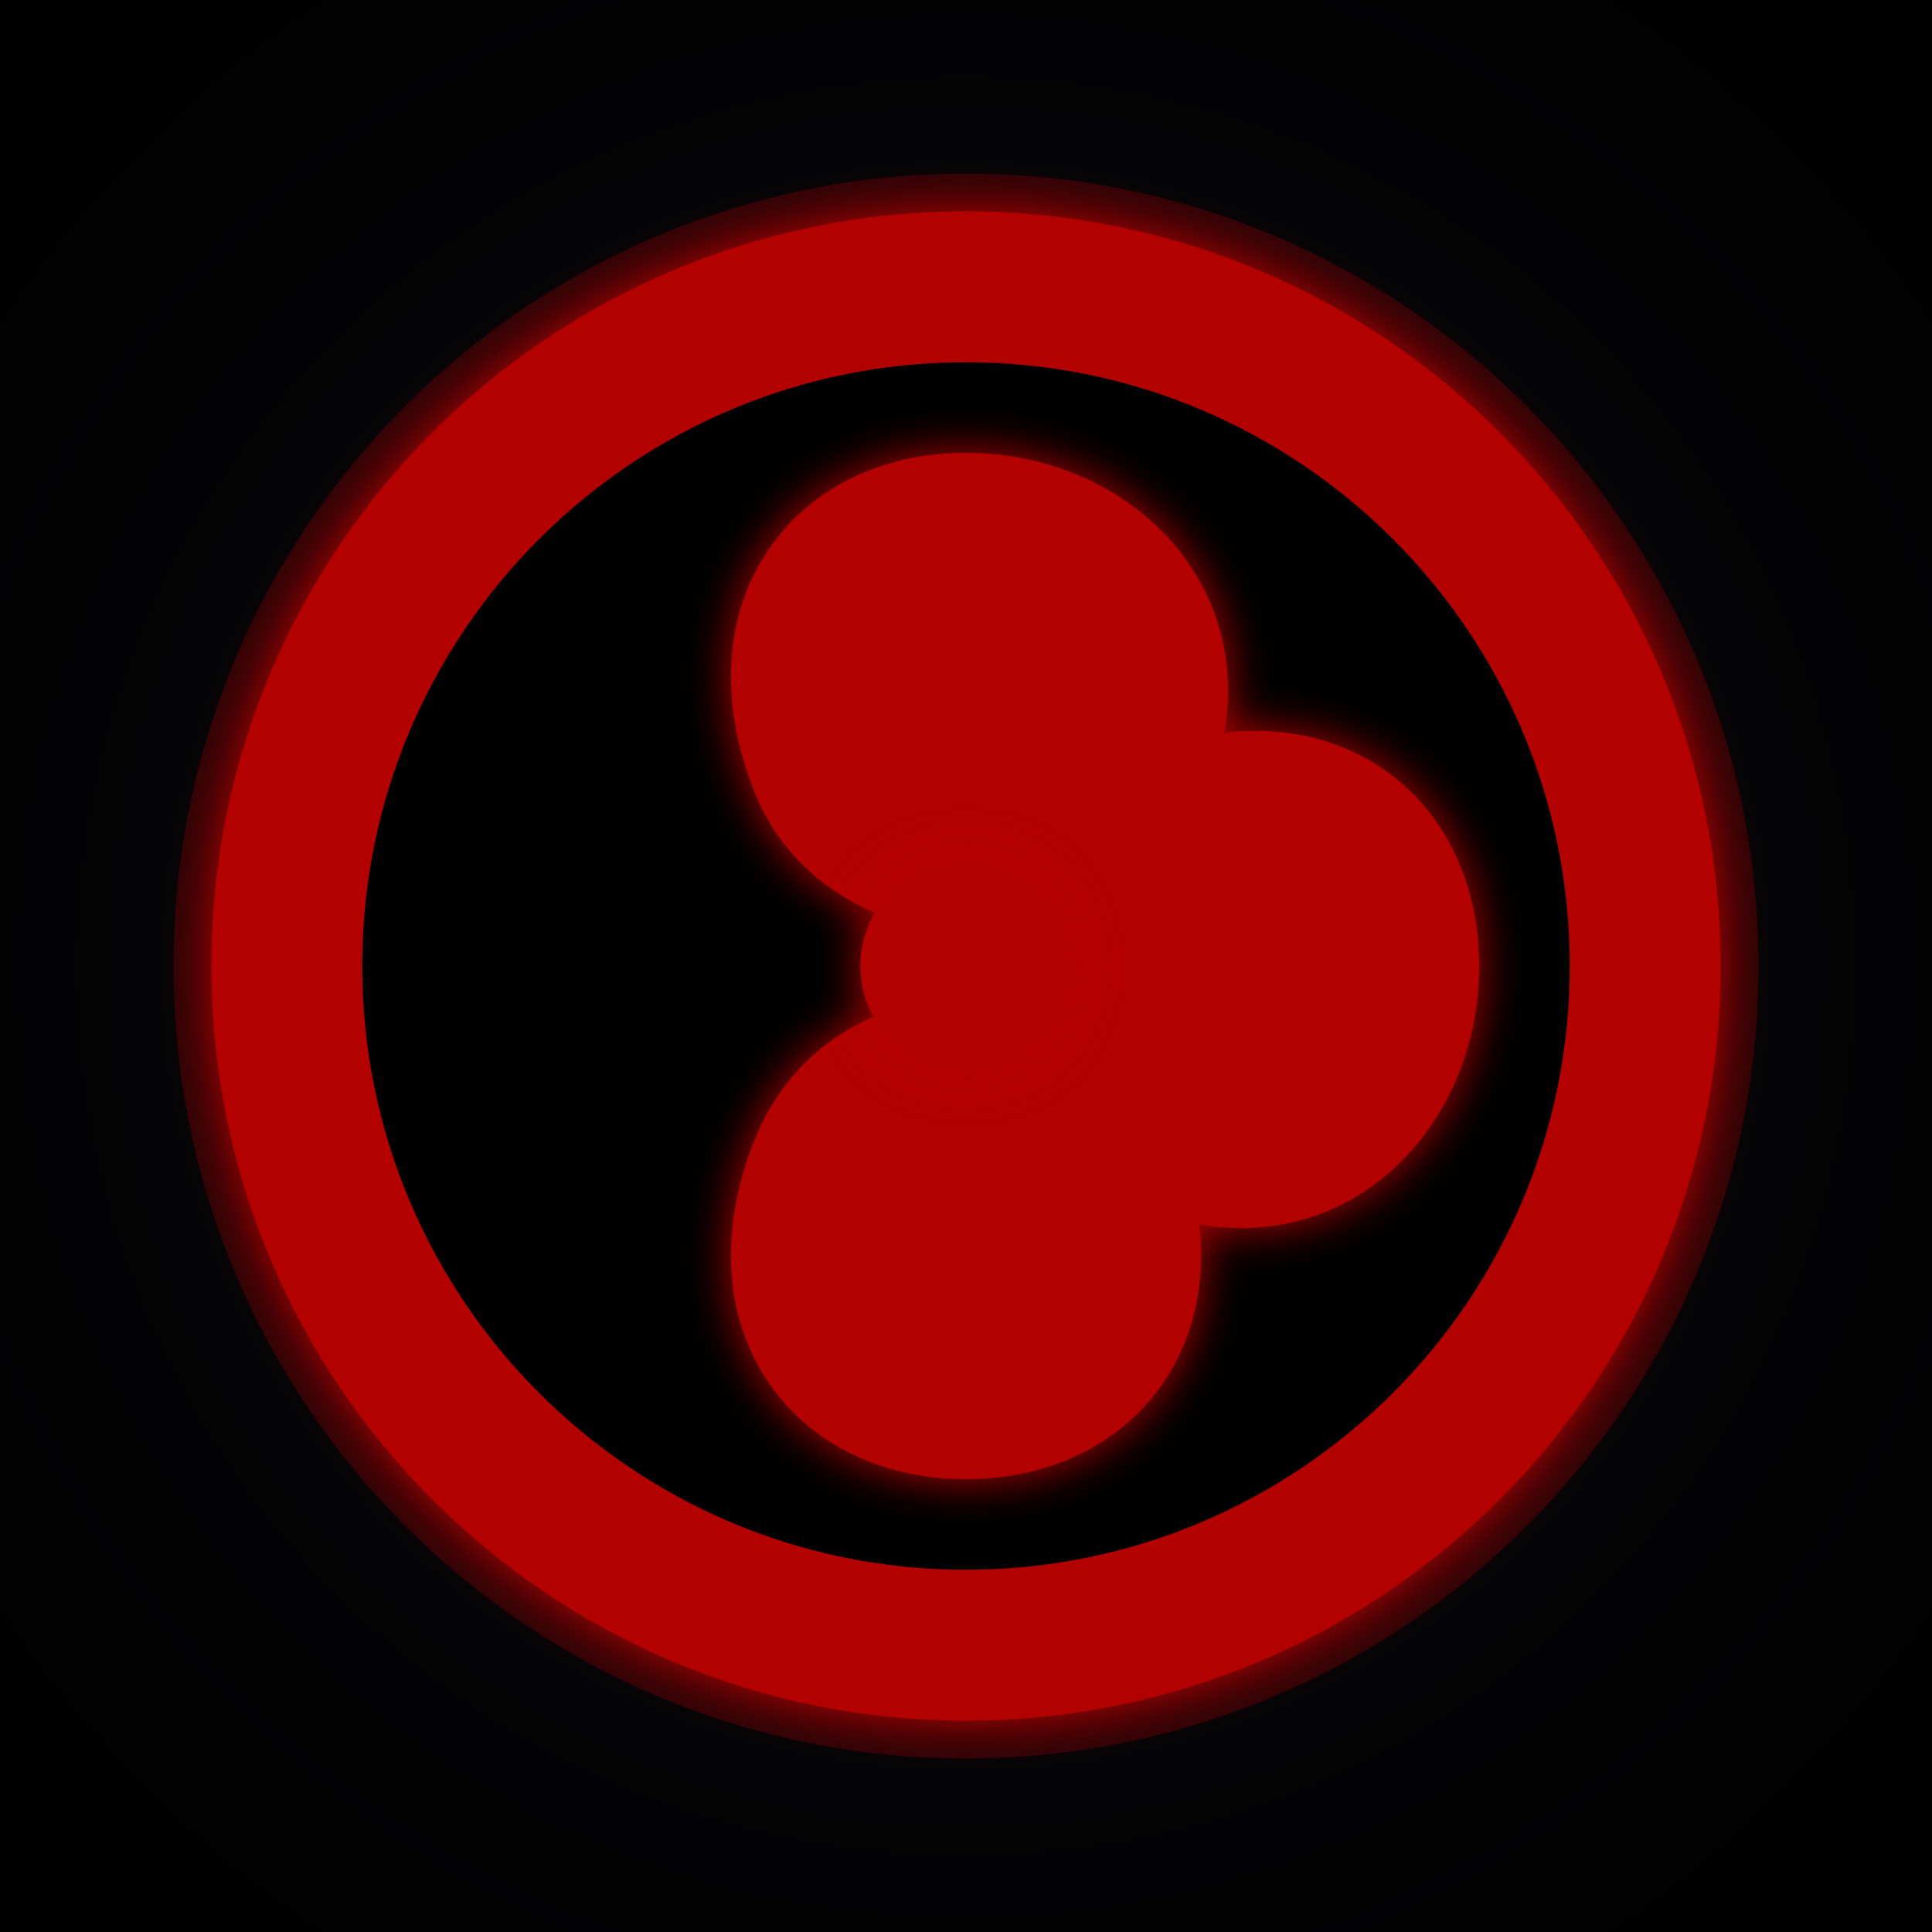
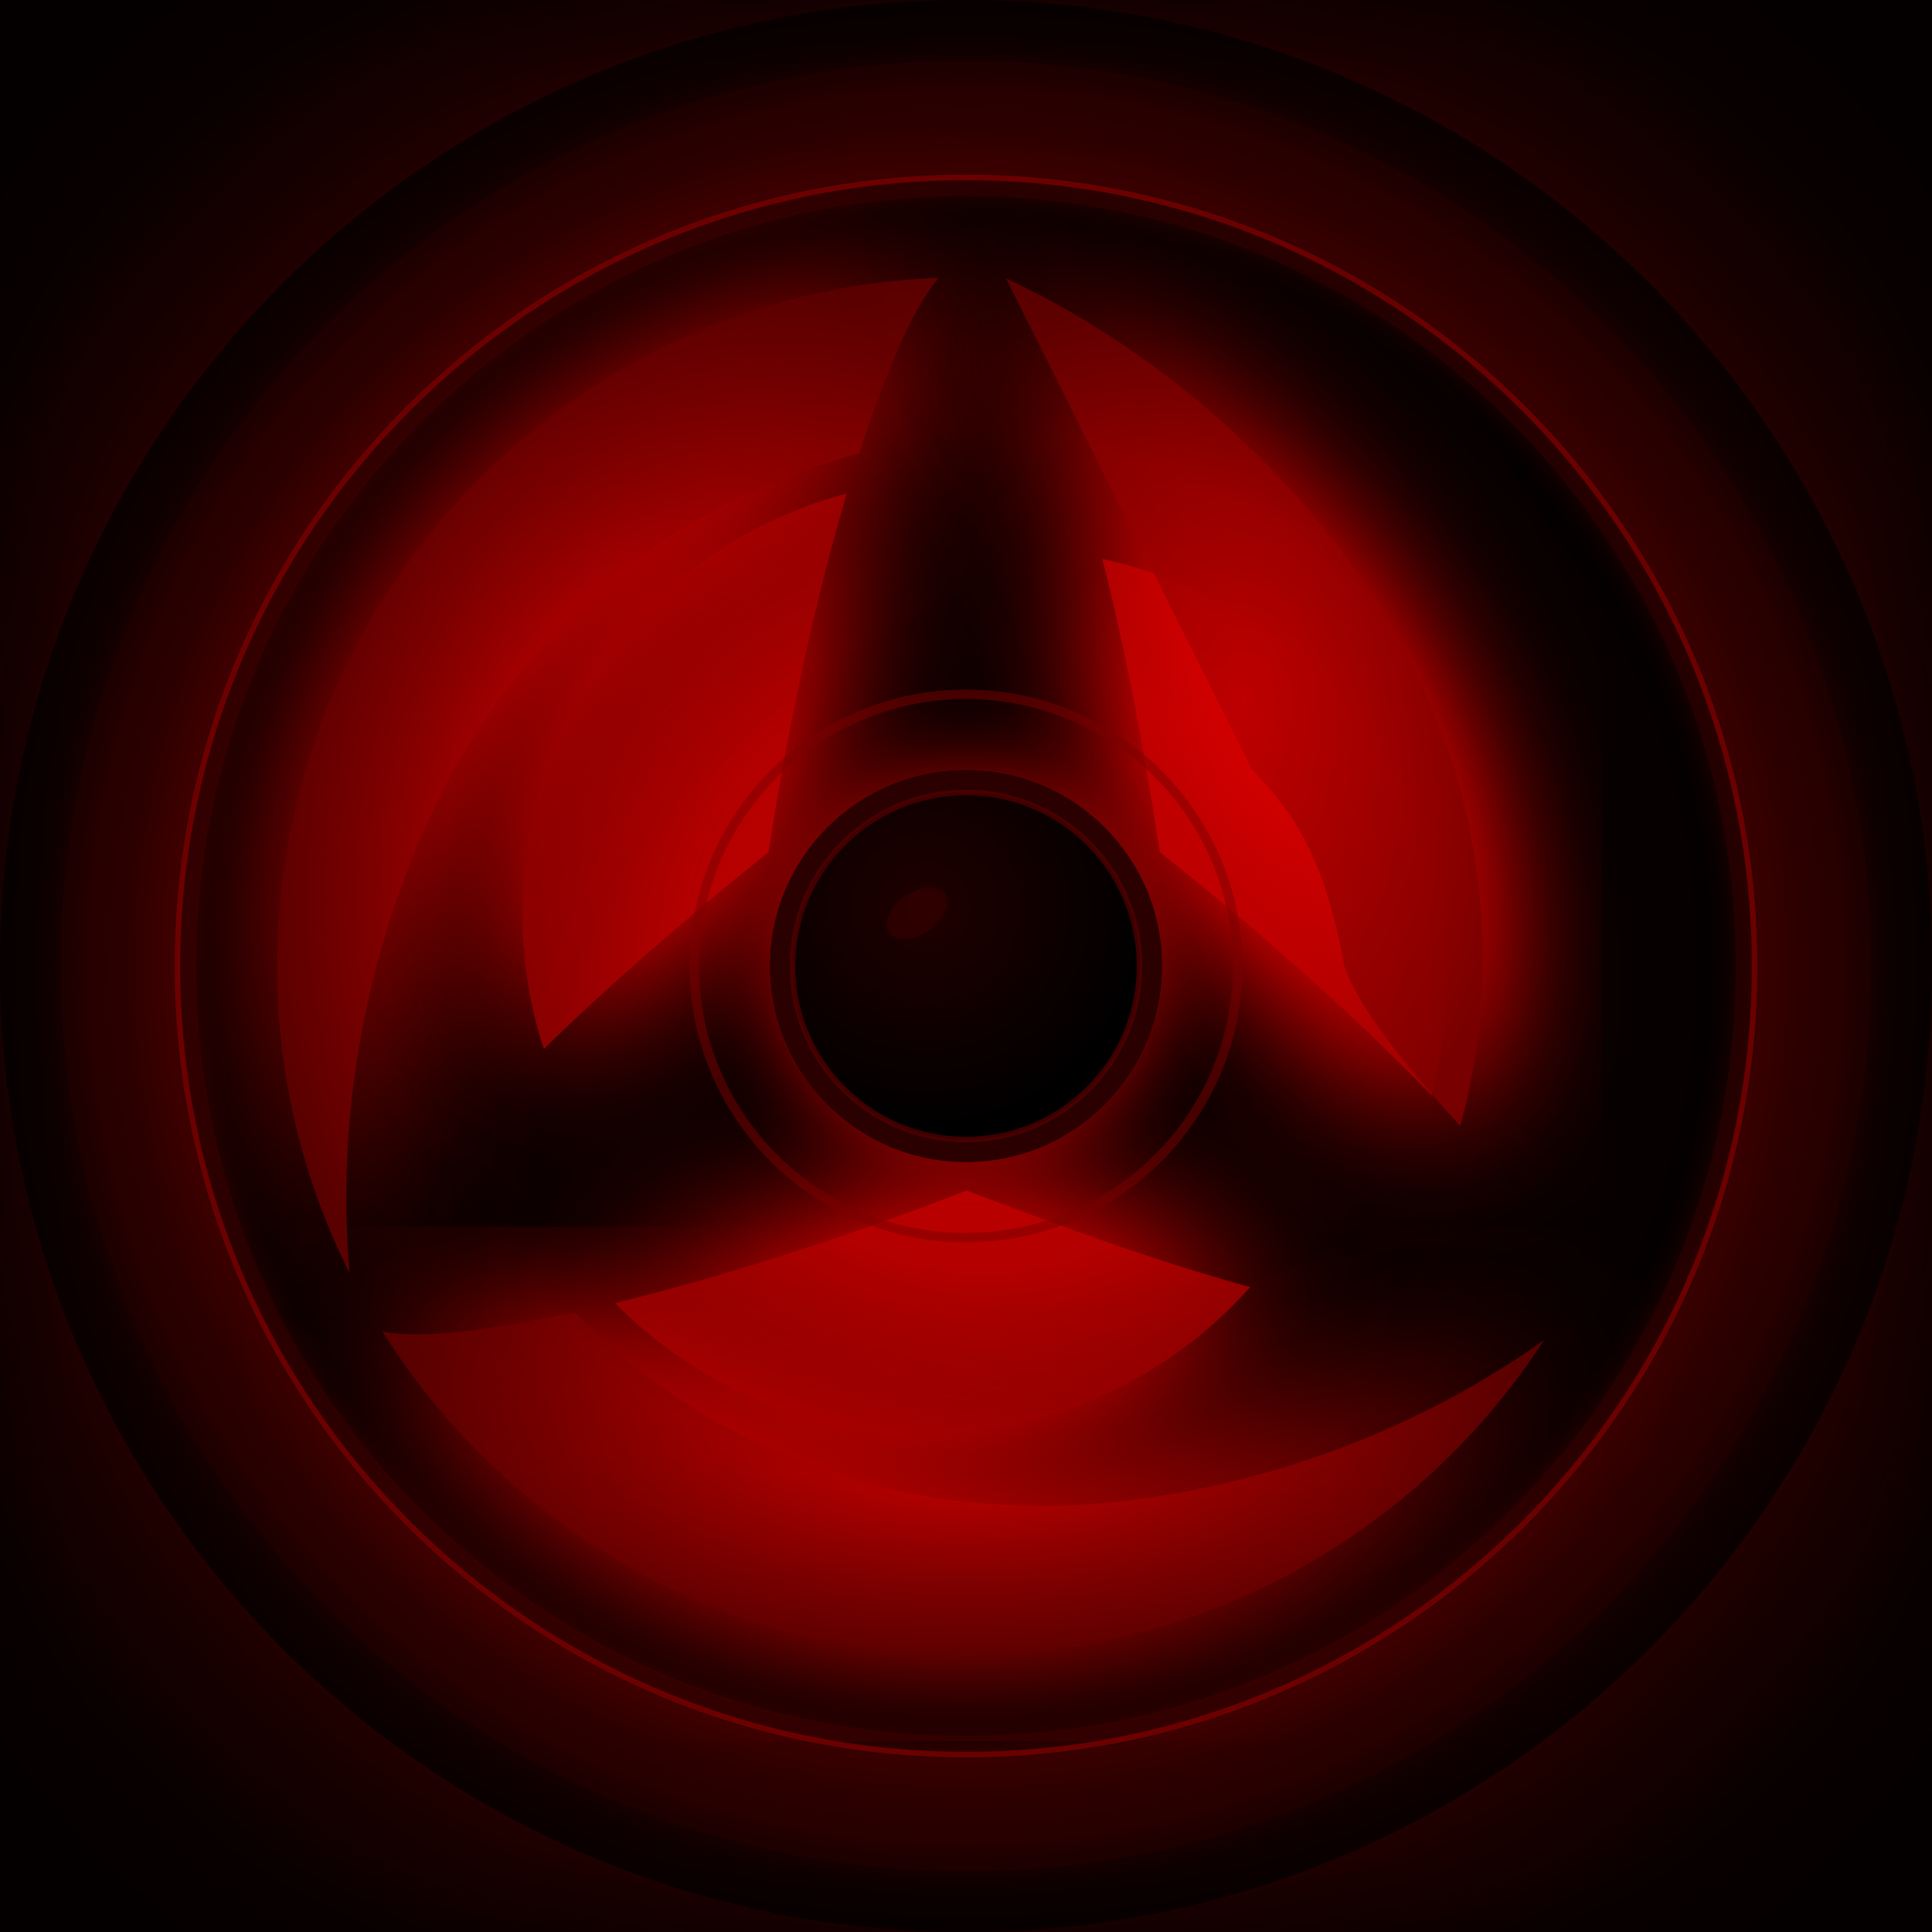
- <svg xmlns="http://www.w3.org/2000/svg" viewBox="0 0 512 512" width="520" height="520">
+ <svg xmlns="http://www.w3.org/2000/svg" viewBox="0 0 512 512" width="512" height="512">
  <defs>
-     <radialGradient id="bg" cx="50%" cy="50%" r="70%">
-       <stop offset="0%" stop-color="#0a0a0f" />
-       <stop offset="100%" stop-color="#000000" />
-     </radialGradient>
-     <radialGradient id="redAura" cx="50%" cy="50%" r="65%">
-       <stop offset="0%" stop-color="#ff1a1a" stop-opacity="0.8" />
-       <stop offset="60%" stop-color="#ff0000" stop-opacity="0.3" />
-       <stop offset="100%" stop-color="#ff0000" stop-opacity="0" />
-     </radialGradient>
-     <filter id="glow" x="-50%" y="-50%" width="200%" height="200%">
-       <feGaussianBlur stdDeviation="6" result="blur" />
+     <filter id="fAura" x="-60%" y="-60%" width="220%" height="220%">
+       <feGaussianBlur in="SourceGraphic" stdDeviation="22" result="b" />
+       <feColorMatrix in="b" type="matrix" values="1 0 0 0 0.55   0 0 0 0 0   0 0 0 0 0   0 0 0 1 0" result="c" />
      <feMerge>
-         <feMergeNode in="blur" />
+         <feMergeNode in="c" />
        <feMergeNode in="SourceGraphic" />
      </feMerge>
    </filter>
-     <style>
-       .rotate {
-         transform-origin: 256px 256px;
-         animation: spin 6s linear infinite;
-       }
- 
-       .pulse {
-         transform-origin: 256px 256px;
-         animation: pulse 2s ease-in-out infinite;
-       }
- 
-       @keyframes spin {
-         from { transform: rotate(0deg); }
-         to { transform: rotate(360deg); }
-       }
- 
-       @keyframes pulse {
-         0%,100% { transform: scale(1); opacity: .9; }
-         50% { transform: scale(1.04); opacity: 1; }
-       }
-     </style>
+     <filter id="fBlade" x="-25%" y="-25%" width="150%" height="150%">
+       <feGaussianBlur in="SourceGraphic" stdDeviation="5" result="b" />
+       <feColorMatrix in="b" type="matrix" values="1.4 0 0 0 0.25   0 0 0 0 0   0 0 0 0 0   0 0 0 1.3 0" result="c" />
+       <feMerge>
+         <feMergeNode in="c" />
+         <feMergeNode in="SourceGraphic" />
+       </feMerge>
+     </filter>
+     <filter id="fPupil" x="-80%" y="-80%" width="260%" height="260%">
+       <feGaussianBlur in="SourceGraphic" stdDeviation="10" result="b" />
+       <feColorMatrix in="b" type="matrix" values="1.5 0 0 0 0.4   0 0 0 0 0   0 0 0 0 0   0 0 0 0.9 0" result="c" />
+       <feMerge>
+         <feMergeNode in="c" />
+         <feMergeNode in="SourceGraphic" />
+       </feMerge>
+     </filter>
+     <filter id="fRing" x="-10%" y="-10%" width="120%" height="120%">
+       <feGaussianBlur in="SourceGraphic" stdDeviation="3" result="b" />
+       <feMerge>
+         <feMergeNode in="b" />
+         <feMergeNode in="SourceGraphic" />
+       </feMerge>
+     </filter>
+     <radialGradient id="gAura" cx="50%" cy="50%" r="50%">
+       <stop offset="0%" stop-color="#b30000" stop-opacity="0.7" />
+       <stop offset="40%" stop-color="#800000" stop-opacity="0.4" />
+       <stop offset="100%" stop-color="#000000" stop-opacity="0" />
+     </radialGradient>
+     <radialGradient id="gBlade" cx="50%" cy="50%" r="60%">
+       <stop offset="0%" stop-color="#d40000" />
+       <stop offset="55%" stop-color="#b30000" />
+       <stop offset="100%" stop-color="#6b0000" />
+     </radialGradient>
+     <radialGradient id="gArcBlade" cx="50%" cy="50%" r="60%">
+       <stop offset="0%" stop-color="#c00000" />
+       <stop offset="100%" stop-color="#800000" />
+     </radialGradient>
+     <radialGradient id="gRing" cx="50%" cy="50%" r="50%">
+       <stop offset="0%" stop-color="#cc0000" />
+       <stop offset="60%" stop-color="#990000" />
+       <stop offset="100%" stop-color="#550000" />
+     </radialGradient>
+     <radialGradient id="gPupil" cx="38%" cy="33%" r="65%">
+       <stop offset="0%" stop-color="#200000" />
+       <stop offset="100%" stop-color="#000000" />
+     </radialGradient>
+     <radialGradient id="gVignette" cx="50%" cy="50%" r="50%">
+       <stop offset="55%" stop-color="#000000" stop-opacity="0" />
+       <stop offset="100%" stop-color="#000000" stop-opacity="0.7" />
+     </radialGradient>
+     <clipPath id="cEye">
+       <circle cx="256" cy="256" r="222" />
+     </clipPath>
  </defs>
-   <rect width="512" height="512" fill="url(#bg)" />
-   <circle cx="256" cy="256" r="210" fill="url(#redAura)" class="pulse" />
-   <circle cx="256" cy="256" r="180" fill="#000000" stroke="#b30000" stroke-width="40" filter="url(#glow)" />
-   <g class="rotate" fill="#b30000" filter="url(#glow)">
-     <path d="M256 120               C210 120 180 160 200 210              C220 260 300 260 320 210              C340 160 302 120 256 120Z" />
-     <path d="M392 256               C392 210 352 180 302 200              C252 220 252 300 302 320              C352 340 392 302 392 256Z" />
-     <path d="M256 392               C302 392 332 352 312 302              C292 252 220 252 200 302              C180 352 210 392 256 392Z" />
+   <style>
+     .rot {
+       animation: rot 5.5s linear infinite;
+       transform-origin: 256px 256px;
+     }
+     .pulse {
+       animation: pulse 2.4s ease-in-out infinite;
+       transform-origin: 256px 256px;
+     }
+     .breathe {
+       animation: breathe 2.4s ease-in-out infinite;
+       transform-origin: 256px 256px;
+     }
+     @keyframes rot {
+       from { transform: rotate(0deg);   }
+       to   { transform: rotate(360deg); }
+     }
+     @keyframes pulse {
+       0%,100% { transform: scale(1);    opacity: 1;    }
+       50%      { transform: scale(1.22); opacity: 0.82; }
+     }
+     @keyframes breathe {
+       0%,100% { opacity: 0.65; transform: scale(1);    }
+       50%      { opacity: 1.0;  transform: scale(1.06); }
+     }
+   </style>
+   <rect width="512" height="512" fill="#050000" />
+   <ellipse class="breathe" cx="256" cy="256" rx="300" ry="300" fill="url(#gAura)" filter="url(#fAura)" />
+   <circle cx="256" cy="256" r="222" fill="#080000" />
+   <circle cx="256" cy="256" r="222" fill="none" stroke="#5a0000" stroke-width="36" opacity="0.6" filter="url(#fRing)" />
+   <circle cx="256" cy="256" r="222" fill="none" stroke="url(#gRing)" stroke-width="24" filter="url(#fRing)" />
+   <circle cx="256" cy="256" r="209" fill="none" stroke="#cc0000" stroke-width="1.5" opacity="0.8" />
+   <g class="rot" clip-path="url(#cEye)">
+     <g transform="translate(256,256) scale(4.35) translate(-50,-50)">
+       <path fill="url(#gBlade)" filter="url(#fBlade)" d="M41.096,27.272c-1.23,5-2.32,10.46-3.13,15.79c-5.09,4.078-9.768,8.149-13.686,11.997c-3.865-11.829,1.052-25.105,12.328-31.377c1.978-1.097,4.037-1.917,6.128-2.47C42.171,23.123,41.62,25.156,41.096,27.272z M34.714,68.901c4.941-1.448,10.303-3.248,15.319-5.225c6.09,2.336,11.981,4.446,17.28,5.885c-8.261,9.307-22.204,11.763-33.309,5.195c-2.02-1.198-3.82-2.628-5.394-4.225C30.561,70.057,32.602,69.516,34.714,68.901z M61.806,43.062c-0.97-6.45-2.14-12.54-3.5-17.86c12.17,2.6,21.18,13.52,20.94,26.42c-0.043,2.166-0.35,4.265-0.878,6.272c-1.361-1.408-2.819-2.856-4.371-4.326C70.253,50.033,66.041,46.394,61.806,43.062z" />
+       <path fill="url(#gArcBlade)" opacity="0.9" filter="url(#fBlade)" d="M48.342,8.069c-0.517,0.604-1.052,1.438-1.596,2.473c-1.078,2.06-2.188,4.9-3.261,8.239c-3.376,0.875-6.692,2.215-9.856,4.053c-5.854,3.4-10.498,8.087-13.789,13.491c-1.245,1.757-8.905,14.715-7.396,32.383C9.624,63.071,8.027,56.72,8.027,50C8.027,27.412,25.965,8.944,48.342,8.069z" />
+       <path fill="url(#gArcBlade)" opacity="0.9" filter="url(#fBlade)" d="M52.432,8.103c16.048,7.569,23.411,20.71,24.305,22.67c3.02,5.56,4.74,11.93,4.74,18.7c0,3.553-0.48,6.994-1.366,10.265c-2.412-2.613-4.382-5.018-5.657-6.993c-0.666-1.037-1.142-1.954-1.405-2.727C71.769,42.985,69.799,40.58,67.387,37.967z" />
+       <path fill="url(#gArcBlade)" opacity="0.9" filter="url(#fBlade)" d="M50,91.973c-14.963,0-28.113-7.876-35.547-19.694c0.784,0.146,1.781,0.19,2.957,0.14c2.313-0.102,5.325-0.576,8.733-1.319c2.5,2.546,5.371,4.809,8.632,6.657c5.89,3.337,12.28,4.981,18.607,5.094c2.153,0.189,17.303,0.261,31.841-10.067C77.735,84.32,64.748,91.973,50,91.973z" />
+     </g>
  </g>
-   <circle cx="256" cy="256" r="28" fill="#b30000" filter="url(#glow)" class="pulse" />
+   <circle cx="256" cy="256" r="72" fill="none" stroke="#7a0000" stroke-width="2.5" opacity="0.5" />
+   <g class="pulse">
+     <circle cx="256" cy="256" r="52" fill="#2a0000" filter="url(#fPupil)" />
+     <circle cx="256" cy="256" r="46" fill="url(#gPupil)" />
+     <circle cx="256" cy="256" r="46" fill="none" stroke="#550000" stroke-width="1.5" opacity="0.7" />
+     <ellipse cx="243" cy="242" rx="9" ry="5.5" fill="#3a0000" opacity="0.55" transform="rotate(-35 243 242)" />
+   </g>
+   <circle cx="256" cy="256" r="256" fill="url(#gVignette)" />
</svg>
